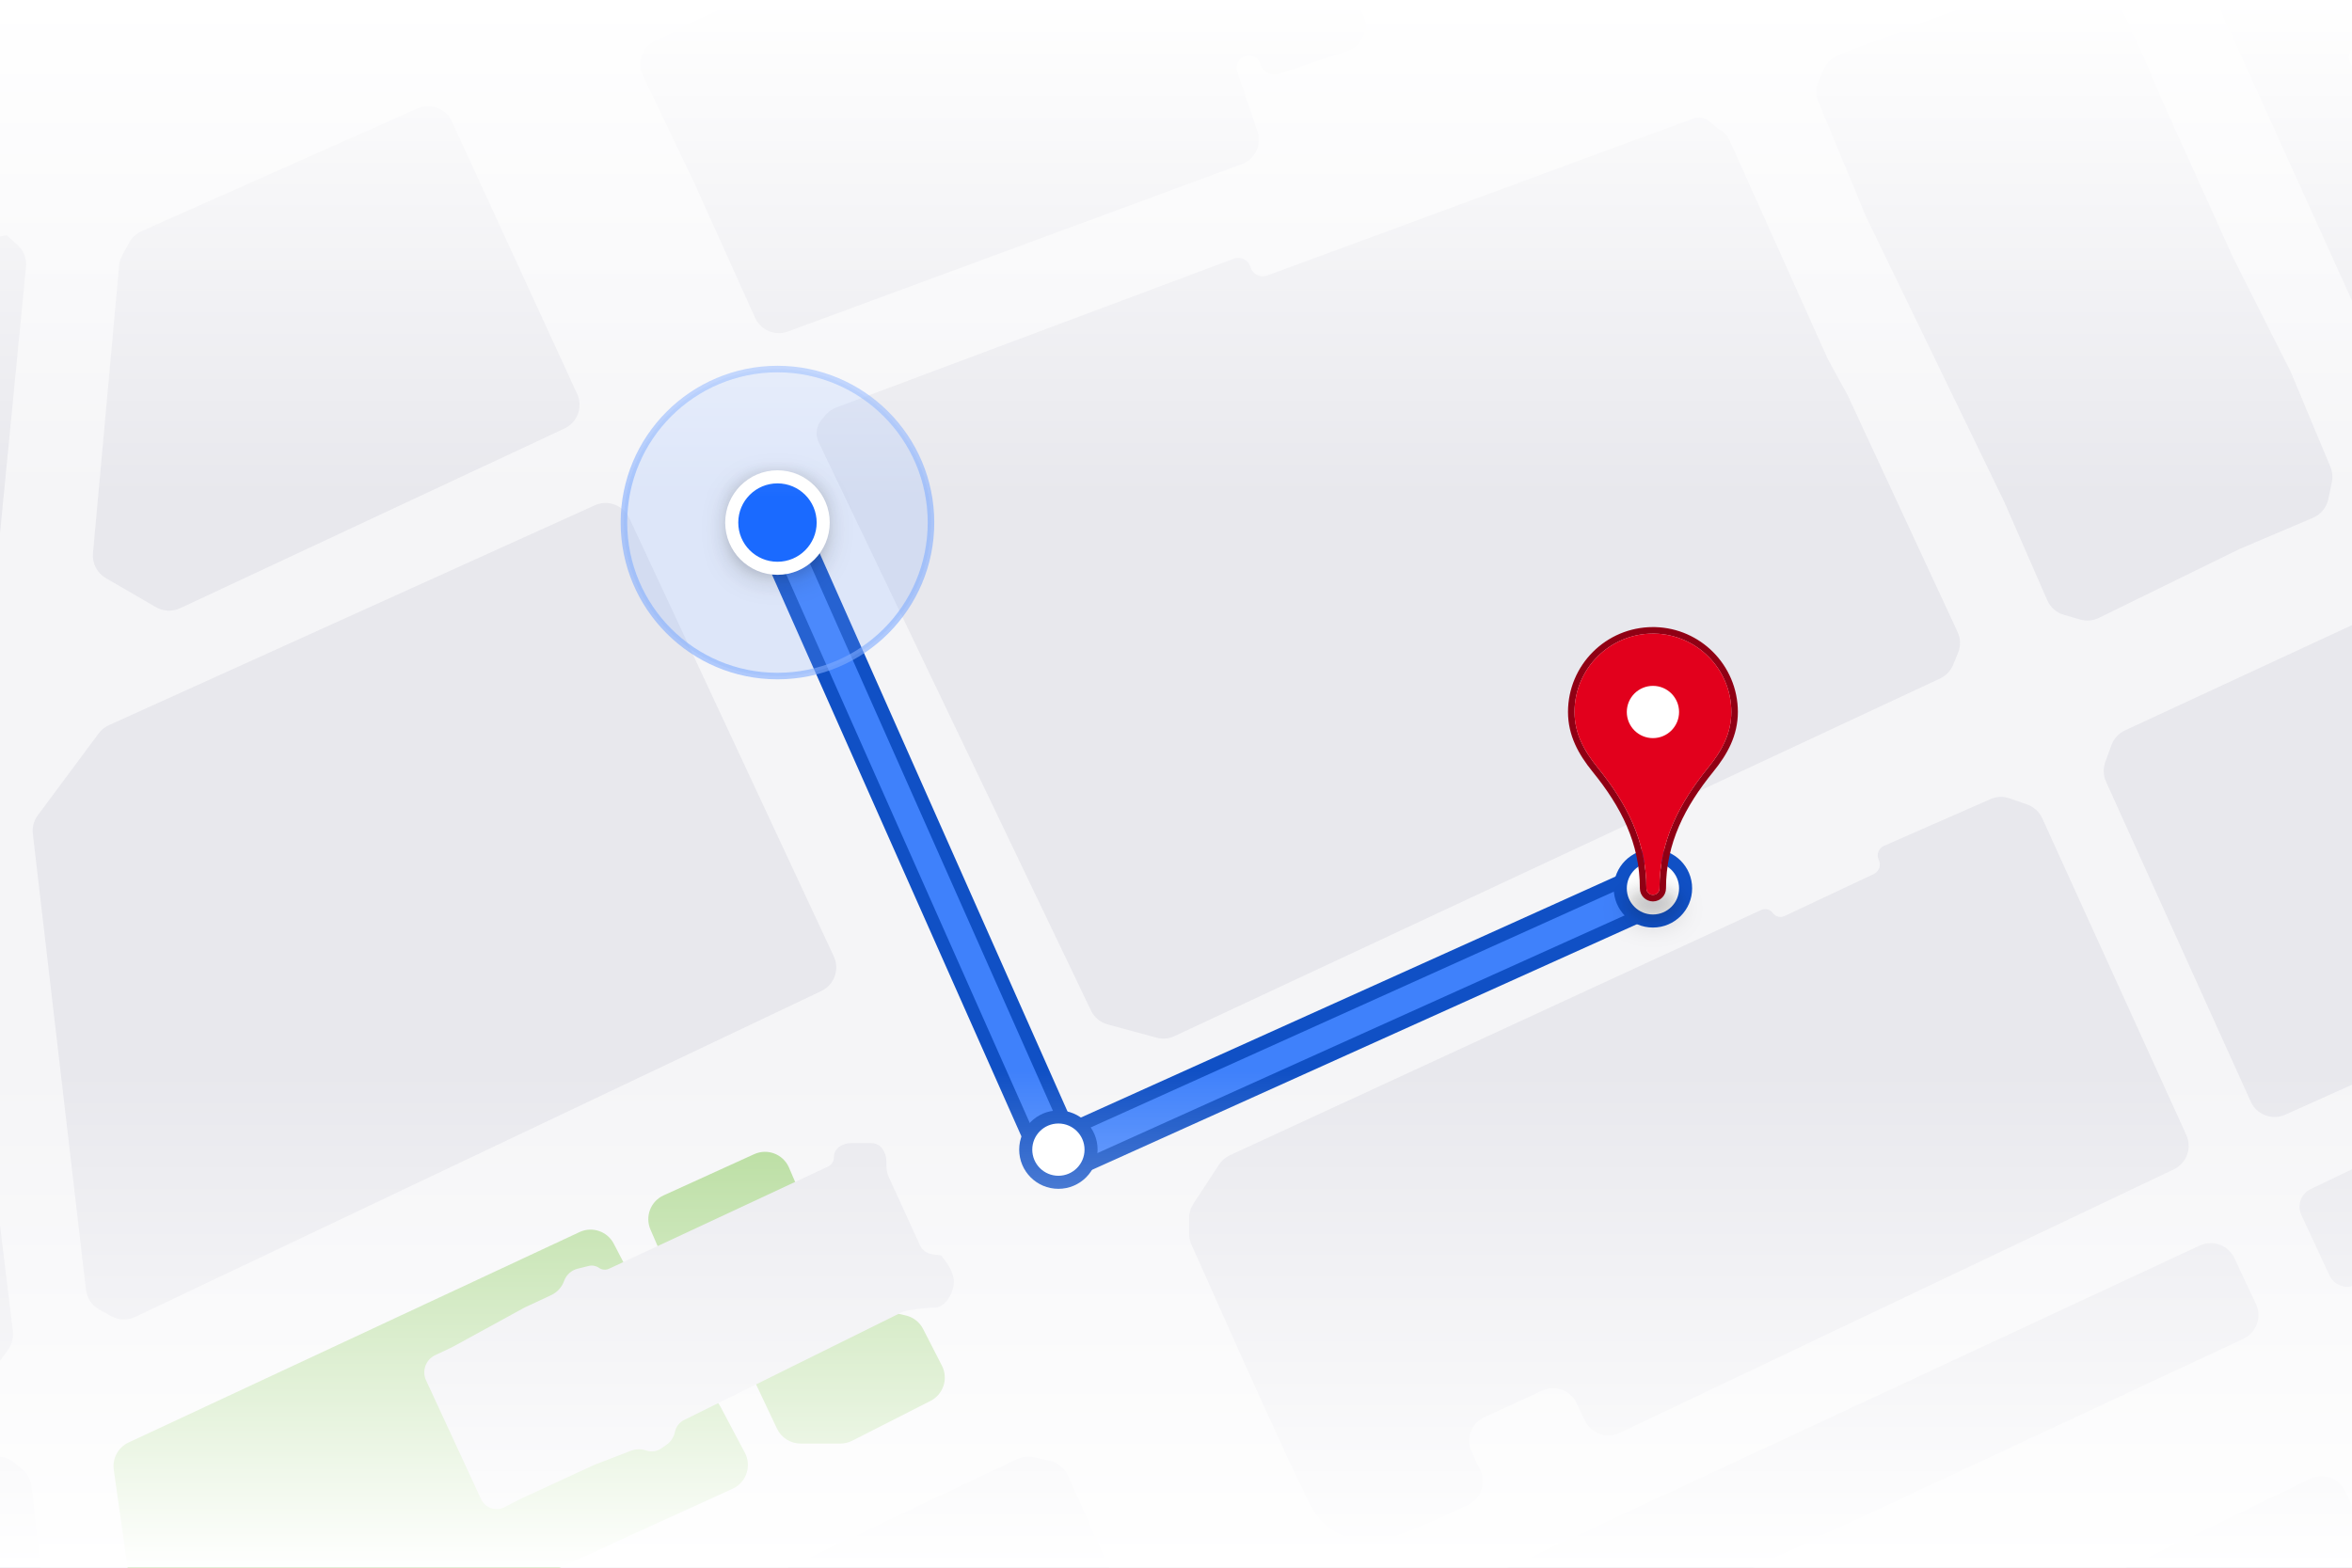
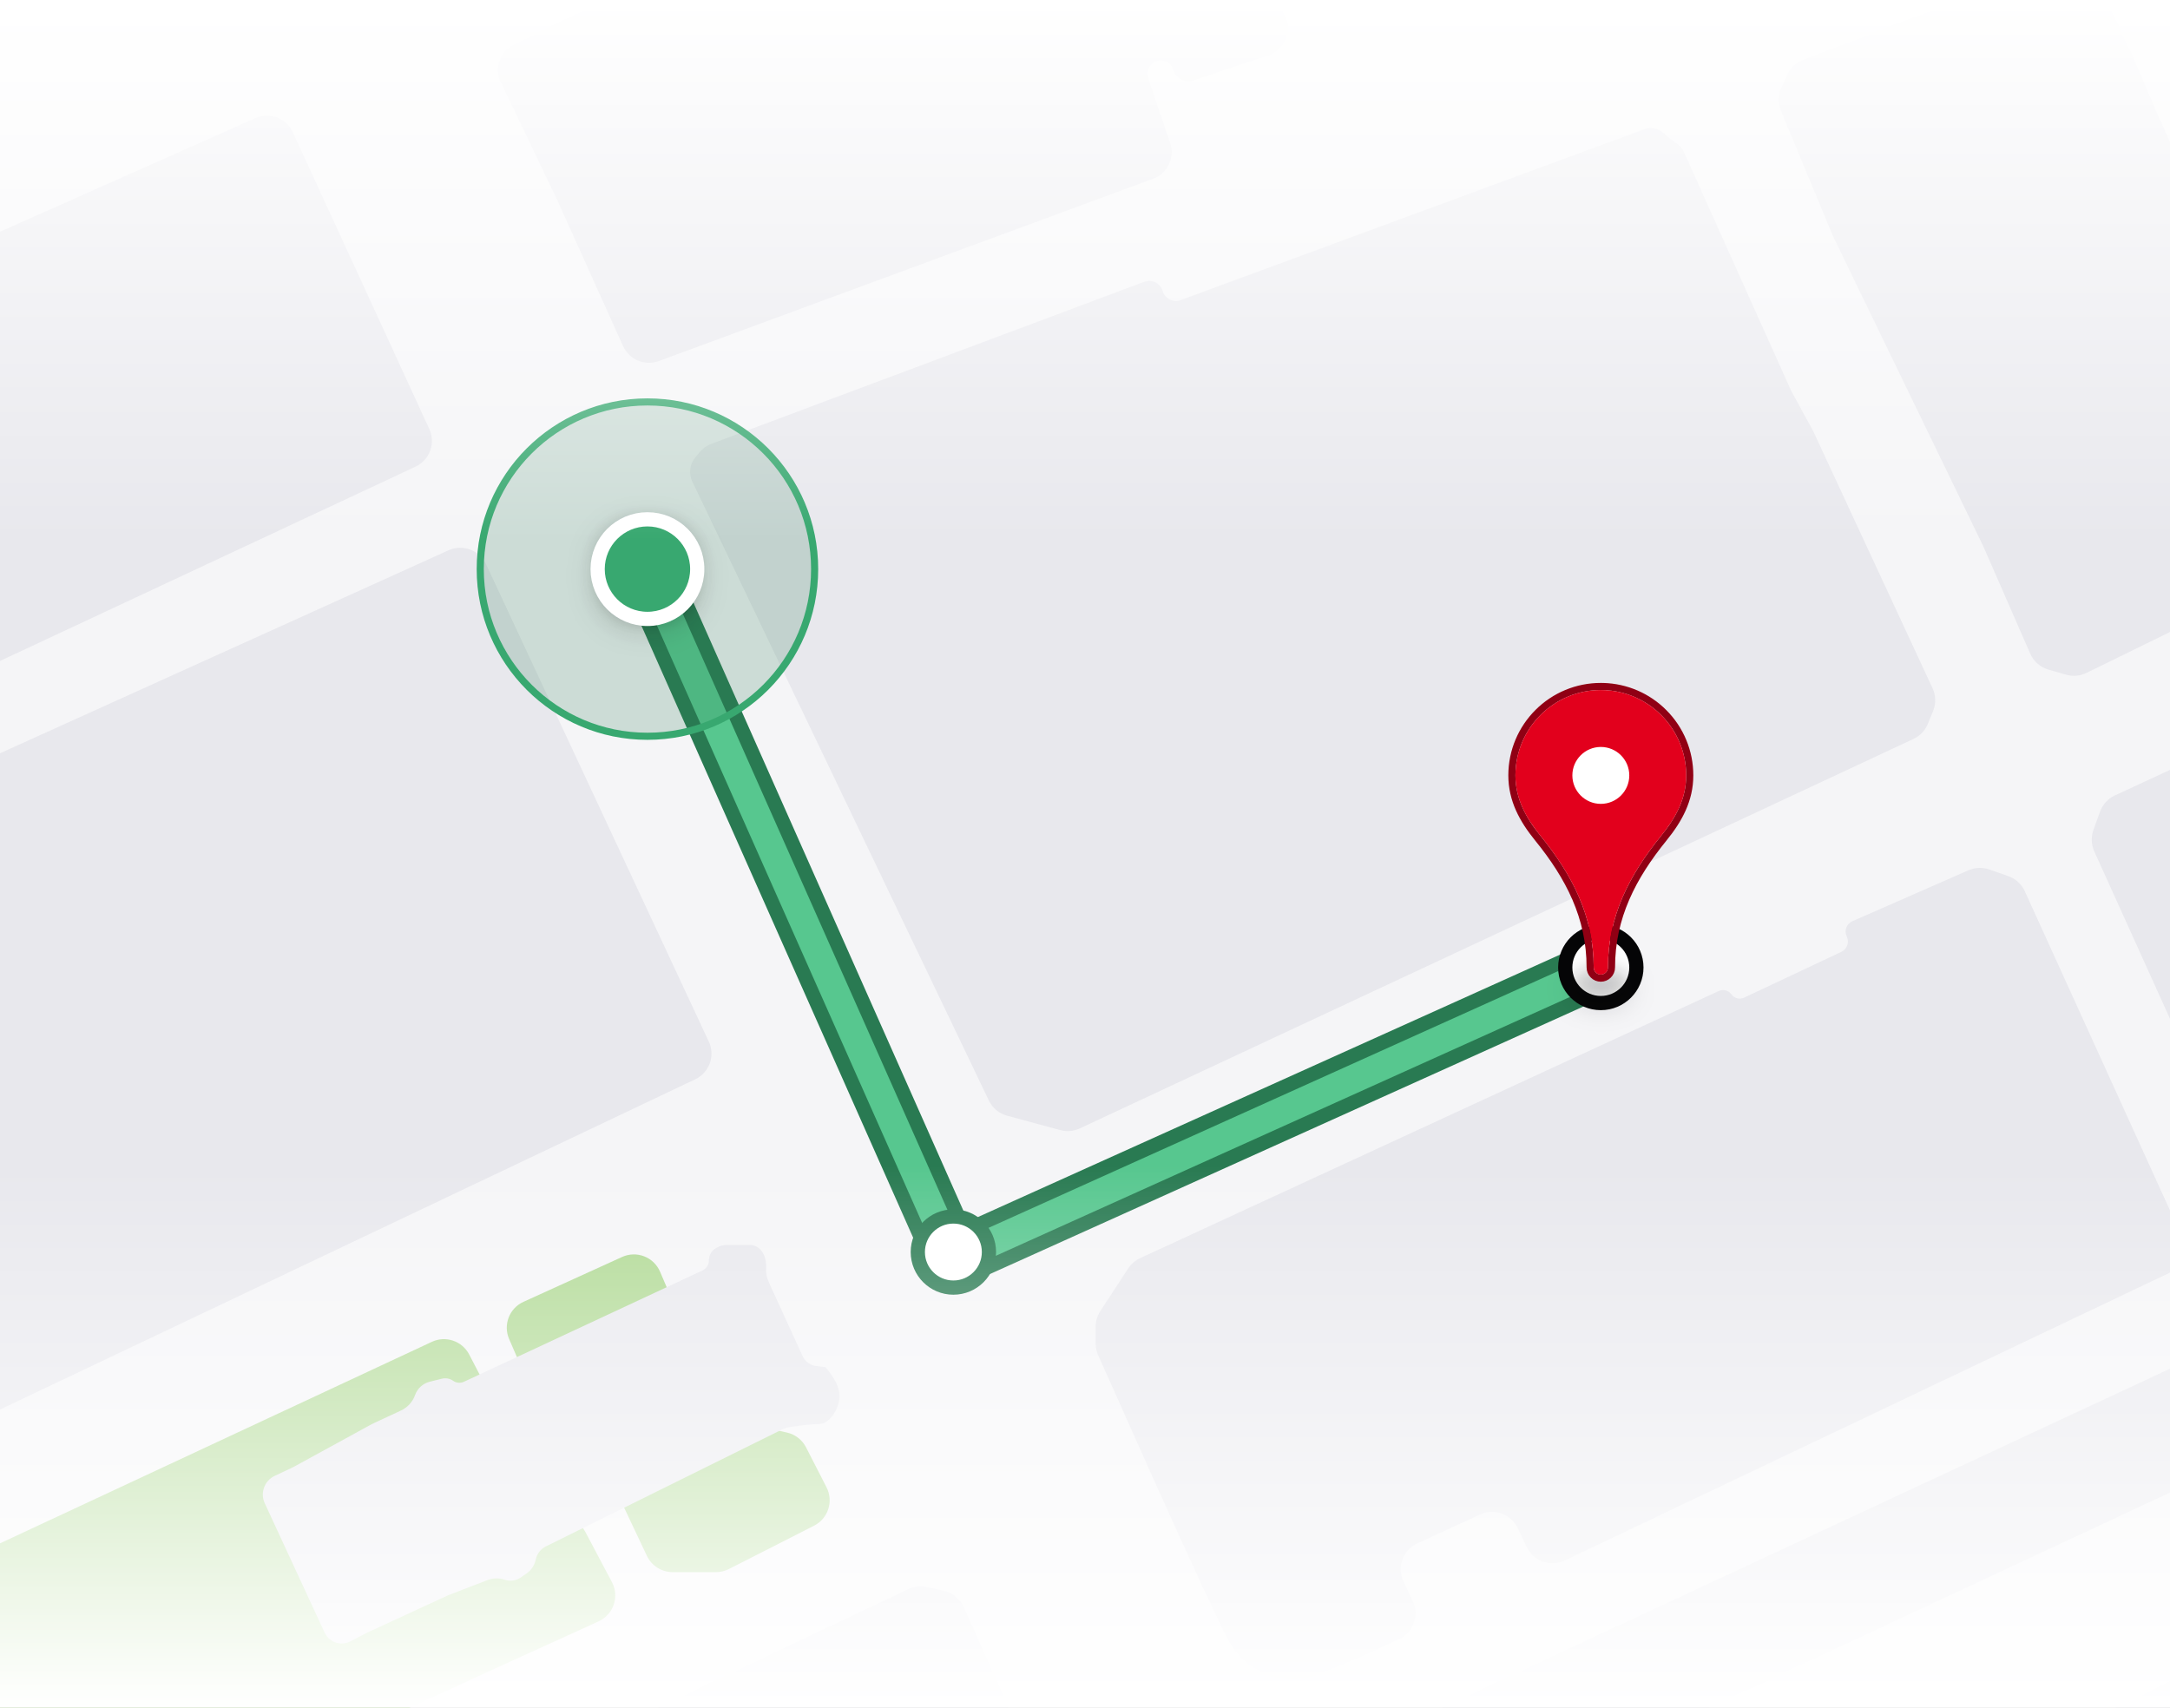
- <svg xmlns="http://www.w3.org/2000/svg" xmlns:xlink="http://www.w3.org/1999/xlink" width="360" height="240" viewBox="0 0 360 240">
+ <svg xmlns="http://www.w3.org/2000/svg" xmlns:xlink="http://www.w3.org/1999/xlink" width="305" height="240" viewBox="0 0 305 240">
  <defs>
-     <linearGradient id="f7h6p9bq1g" x1="50%" x2="50%" y1="0%" y2="100%">
-       <stop offset="0%" stop-color="#FFF" stop-opacity="0" />
-       <stop offset="99.997%" stop-color="#FFF" />
+     <linearGradient x1="50%" y1="0%" x2="50%" y2="100%" id="y8gsf1d5vg">
+       <stop stop-color="#FFF" stop-opacity="0" offset="0%" />
+       <stop stop-color="#FFF" offset="99.997%" />
    </linearGradient>
-     <linearGradient id="1s29o61okh" x1="50%" x2="50%" y1="0%" y2="100%">
-       <stop offset=".003%" stop-color="#FFF" />
-       <stop offset="100%" stop-color="#FFF" stop-opacity="0" />
+     <linearGradient x1="50%" y1="0%" x2="50%" y2="100%" id="scs66pameh">
+       <stop stop-color="#FFF" offset=".003%" />
+       <stop stop-color="#FFF" stop-opacity="0" offset="100%" />
    </linearGradient>
-     <filter id="074x52yq3c" width="241.7%" height="241.7%" x="-70.8%" y="-62.5%" filterUnits="objectBoundingBox">
-       <feMorphology in="SourceAlpha" operator="dilate" radius="2" result="shadowSpreadOuter1" />
+     <filter x="-70.8%" y="-62.5%" width="241.7%" height="241.7%" filterUnits="objectBoundingBox" id="dgck46xtpc">
+       <feMorphology radius="2" operator="dilate" in="SourceAlpha" result="shadowSpreadOuter1" />
      <feOffset dy="1" in="shadowSpreadOuter1" result="shadowOffsetOuter1" />
-       <feGaussianBlur in="shadowOffsetOuter1" result="shadowBlurOuter1" stdDeviation="2" />
+       <feGaussianBlur stdDeviation="2" in="shadowOffsetOuter1" result="shadowBlurOuter1" />
      <feComposite in="shadowBlurOuter1" in2="SourceAlpha" operator="out" result="shadowBlurOuter1" />
-       <feColorMatrix in="shadowBlurOuter1" result="shadowMatrixOuter1" values="0 0 0 0 0.047 0 0 0 0 0.047 0 0 0 0 0.055 0 0 0 0.2 0" />
-       <feMorphology in="SourceAlpha" operator="dilate" radius="2" result="shadowSpreadOuter2" />
+       <feColorMatrix values="0 0 0 0 0.047 0 0 0 0 0.047 0 0 0 0 0.055 0 0 0 0.2 0" in="shadowBlurOuter1" result="shadowMatrixOuter1" />
+       <feMorphology radius="2" operator="dilate" in="SourceAlpha" result="shadowSpreadOuter2" />
      <feOffset in="shadowSpreadOuter2" result="shadowOffsetOuter2" />
-       <feGaussianBlur in="shadowOffsetOuter2" result="shadowBlurOuter2" stdDeviation="1" />
+       <feGaussianBlur stdDeviation="1" in="shadowOffsetOuter2" result="shadowBlurOuter2" />
      <feComposite in="shadowBlurOuter2" in2="SourceAlpha" operator="out" result="shadowBlurOuter2" />
-       <feColorMatrix in="shadowBlurOuter2" result="shadowMatrixOuter2" values="0 0 0 0 0.047 0 0 0 0 0.047 0 0 0 0 0.055 0 0 0 0.12 0" />
+       <feColorMatrix values="0 0 0 0 0.047 0 0 0 0 0.047 0 0 0 0 0.055 0 0 0 0.12 0" in="shadowBlurOuter2" result="shadowMatrixOuter2" />
      <feMerge>
        <feMergeNode in="shadowMatrixOuter1" />
        <feMergeNode in="shadowMatrixOuter2" />
      </feMerge>
    </filter>
-     <filter id="3j6dpauwde" width="262.5%" height="425%" x="-81.2%" y="-137.5%" filterUnits="objectBoundingBox">
+     <filter x="-81.2%" y="-137.5%" width="262.5%" height="425%" filterUnits="objectBoundingBox" id="re8fyoz6re">
      <feOffset dy="1" in="SourceAlpha" result="shadowOffsetOuter1" />
-       <feGaussianBlur in="shadowOffsetOuter1" result="shadowBlurOuter1" stdDeviation="2" />
-       <feColorMatrix in="shadowBlurOuter1" result="shadowMatrixOuter1" values="0 0 0 0 0.047 0 0 0 0 0.047 0 0 0 0 0.055 0 0 0 0.2 0" />
+       <feGaussianBlur stdDeviation="2" in="shadowOffsetOuter1" result="shadowBlurOuter1" />
+       <feColorMatrix values="0 0 0 0 0.047 0 0 0 0 0.047 0 0 0 0 0.055 0 0 0 0.2 0" in="shadowBlurOuter1" result="shadowMatrixOuter1" />
      <feOffset in="SourceAlpha" result="shadowOffsetOuter2" />
-       <feGaussianBlur in="shadowOffsetOuter2" result="shadowBlurOuter2" stdDeviation="1" />
-       <feColorMatrix in="shadowBlurOuter2" result="shadowMatrixOuter2" values="0 0 0 0 0.047 0 0 0 0 0.047 0 0 0 0 0.055 0 0 0 0.12 0" />
+       <feGaussianBlur stdDeviation="1" in="shadowOffsetOuter2" result="shadowBlurOuter2" />
+       <feColorMatrix values="0 0 0 0 0.047 0 0 0 0 0.047 0 0 0 0 0.055 0 0 0 0.12 0" in="shadowBlurOuter2" result="shadowMatrixOuter2" />
      <feMerge>
        <feMergeNode in="shadowMatrixOuter1" />
        <feMergeNode in="shadowMatrixOuter2" />
      </feMerge>
    </filter>
-     <ellipse id="9kqnrm8g3f" cx="12" cy="41" rx="4" ry="2" />
-     <circle id="43c78110ad" cx="24" cy="24" r="6" />
-     <path id="tlehgdmjza" d="M0 0H360V240H0z" />
+     <ellipse id="dessvnfdkf" cx="12" cy="41" rx="4" ry="2" />
+     <circle id="c30e3ee3bd" cx="24" cy="24" r="6" />
+     <path id="2g3ygutu1a" d="M0 0h305v240H0z" />
  </defs>
  <g fill="none" fill-rule="evenodd">
-     <g>
-       <g>
-         <g transform="translate(-540 -237) translate(540 225) translate(0 12)">
-           <mask id="cifrlxiyqb" fill="#fff">
-             <use xlink:href="#tlehgdmjza" />
-           </mask>
-           <use fill="#F5F5F7" xlink:href="#tlehgdmjza" />
-           <g mask="url(#cifrlxiyqb)">
-             <g>
-               <g>
-                 <path fill="#E8E8ED" d="M64.002 80l1.654 1.47c.957.85 1.45 2.105 1.325 3.378l-4.07 41.731c-.069.715-.33 1.398-.754 1.977l-12.449 16.982c-.642.877-1.614 1.454-2.691 1.6l-35.786 4.826c-1.028.139-2.07-.127-2.904-.741l-2.134-1.569c-.917-.674-1.504-1.708-1.612-2.842L.018 99.072c-.095-.996.187-1.992.79-2.79l1.732-2.296c.585-.776 1.433-1.312 2.385-1.508 9.7-1.998 15.727-3.29 18.078-3.877 2.444-.61 15.863-3.425 40.257-8.448l.742-.153zM39.36 125.669l-.217.005c-.518.027-1.115.15-1.792.366-.915.294-1.492 1.196-1.374 2.15l.444 3.602c.057.461.364.854.798 1.02.414.159.882.014 1.134-.351l2.597-3.762c.223-.323.342-.706.342-1.098 0-1.067-.865-1.932-1.932-1.932zm4.165-25.767c-.178-.016-.358-.008-.533.024l-15.804 2.83c-.537.097-1.006.423-1.283.893-.043.072-.067.153-.072.237-.016.288.205.535.493.55l4.602.256c.57.031 1.122-.213 1.482-.657.358-.44.914-.67 1.479-.61l7.113.753c.037.004.075.01.113.016 1.025.172 1.716 1.142 1.544 2.167l-.035.208c-.168 1.004.445 1.975 1.424 2.254l5.215 1.487c.1.03.21 0 .282-.078.106-.113.1-.29-.014-.397l-.214-.2c-.405-.379-.634-.908-.634-1.461v-4.555c0-.393.318-.71.71-.71.393 0 .71-.319.71-.71v-.496c0-.682-.52-1.252-1.2-1.314zM46.115 162.805l8.042 6.06c.868.654 1.432 1.634 1.563 2.713l9.25 76.205c.121.99-.133 1.99-.712 2.803l-2.099 2.946c-.693.973-1.785 1.585-2.977 1.669l-39.617 2.789c-2.156.152-4.042-1.436-4.26-3.585L7.02 173.02c-.11-1.083.226-2.165.93-2.995l1.201-1.413c.613-.721 1.462-1.202 2.397-1.356l31.507-5.203c1.08-.178 2.185.094 3.059.752zm7.87 77.585h-.076l-8.468.847c-.264.027-.466.249-.466.514l.003.042c.023.233.23.403.463.38l8.468-.843c.265-.026.467-.25.467-.516l-.002-.042c-.023-.234-.231-.405-.465-.381zm-23.235-9.402l-.118.008-7.759.89c-.042.004-.083.011-.124.021-.556.134-.898.692-.765 1.248.157.65.77 1.084 1.436 1.013l7.211-.767c.683-.073 1.2-.649 1.2-1.336 0-.04-.001-.081-.006-.122-.068-.591-.602-1.015-1.193-.947zm-4.612-24.255l-.13.01c-.713.095-1.217.747-1.128 1.46l.119.954.006.046c.11.674.745 1.131 1.419 1.022.71-.116 1.202-.768 1.12-1.482l-.1-.878-.003-.022c-.092-.7-.734-1.191-1.433-1.1zm-.557-15.244c-.121-.723-.805-1.21-1.528-1.09-.762.128-1.292.828-1.207 1.595l.696 6.335c.12 1.096 1.106 1.888 2.202 1.77l3.432-.37c1.095-.118 2.08.671 2.202 1.766l.136 1.213c.12 1.07 1.065 1.853 2.139 1.771l7.83-.593c.038-.002.076-.007.114-.012.978-.138 1.66-1.043 1.522-2.021l-.15-1.058c-.067-.476.23-.927.692-1.055.478-.133.81-.568.81-1.064v-.377c0-.672-.545-1.217-1.218-1.217h-3.196c-.71 0-1.334-.476-1.521-1.162l-.225-.825c-.054-.199-.235-.337-.441-.337-.193 0-.35.156-.35.35v1.021c0 .774-.594 1.419-1.366 1.48l-7.776.625c-1.063.085-2.005-.678-2.143-1.735l-.647-4.962-.007-.048zm13.855-13.505l-.145.01-6.105.701-.12.021c-.473.11-.817.534-.817 1.03v.22l.007.097c.048.354.35.627.718.627h.185l.087.007c.256.041.452.264.452.532v.29l.007.057c.026.11.125.192.243.192.138 0 .25.112.25.25v1.839l.006.151c.077.948.87 1.694 1.838 1.694 1.042 0 1.908-.801 1.99-1.84l.187-2.382.018-.148c.132-.775.806-1.354 1.607-1.354h.354l.103-.007c.37-.05.654-.367.654-.75 0-.104-.02-.206-.062-.301-.271-.628-.922-1.005-1.602-.926zM65.146 267.902l1.25 1.02c.81.663 1.33 1.618 1.445 2.658l4.135 37.341c.102.921-.12 1.849-.625 2.625l-1.607 2.465c-.716 1.098-1.925 1.776-3.236 1.814l-40.761 1.173c-1.021.03-2.015-.332-2.777-1.012l-2.069-1.844c-.807-.72-1.288-1.734-1.335-2.814l-1.562-36.333c-.092-2.128 1.5-3.954 3.621-4.154l40.616-3.823c1.047-.099 2.09.219 2.905.884zm-31.241 16.782c-.245-.415-1.259-1.134-1.55-.832-.292.303-.99.683-.475 2.315.232.735.452 3.601.624 6.584l.036.64.038.71c.167 3.185.273 6.154.273 6.429 0 .569.3.98.868.98.195 0 .361-.065.499-.193.37-.345.857-.536 1.363-.536h17.792c.2 0 .364.163.364.364 0 .201.163.365.365.365h.346c.035 0 .07-.004.105-.01.324-.058.538-.367.48-.69l-.569-3.162c-.183-1.019-1.114-1.73-2.145-1.637l-8.782.781c-.491.044-.868.455-.868.948 0 .505-.36.937-.856 1.029l-1.255.231c-.02.004-.042.006-.063.006-.19 0-.344-.154-.344-.345 0-.232-.182-.423-.414-.436l-1.95-.104c-1.02-.054-1.835-.869-1.89-1.889l-.431-7.957-.003-.108c0-1.104.895-2 2-2h2.16c.639 0 1.157-.518 1.157-1.157 0-.032-.002-.064-.005-.096-.053-.583-.568-1.012-1.15-.959-3.433.312-5.34.555-5.72.73zm16.226-8.414c-.017 0-.034 0-.052.002-.65.028-1.155.58-1.126 1.23l.164 3.714c.049 1.095-.794 2.025-1.889 2.085l-4.72.257c-.413.023-.736.365-.736.778v.128c0 .337.273.61.61.61h.4c.115 0 .21-.094.21-.21 0-.116.094-.21.21-.21h.383c.327 0 .593.265.593.593v.164c0 .417.339.756.757.756h.562c.119 0 .215-.096.215-.214l.007-.057c.025-.09.108-.157.207-.157h4.347c.082 0 .164-.005.246-.015 1.096-.136 1.875-1.135 1.739-2.231l-.742-6c-.087-.698-.68-1.223-1.385-1.223zM84.655 79.395l42.246-18.79c2-.89 4.345-.005 5.26 1.984l19.179 41.719c.919 1.998.052 4.363-1.94 5.294l-58.832 27.513c-1.187.554-2.57.493-3.702-.164l-7.658-4.442c-1.347-.78-2.118-2.272-1.977-3.822l4.004-44.043c.05-.542.208-1.068.468-1.546l1.061-1.956c.42-.775 1.085-1.39 1.89-1.747zM68.79 168.81l9.314-12.532c.405-.545.942-.978 1.561-1.258l74.374-33.663c1.996-.904 4.348-.033 5.274 1.953l31.311 67.106c.93 1.992.077 4.36-1.908 5.304L83.69 245.613c-1.163.553-2.521.511-3.649-.11l-1.84-1.016c-1.132-.624-1.892-1.756-2.041-3.04l-8.133-69.787c-.118-1.012.155-2.031.763-2.85zM221.23 267.092l2.43.53c1.243.271 2.282 1.117 2.8 2.277l25.192 56.425c.886 1.984.025 4.313-1.939 5.245l-65.442 31.045c-.825.392-1.76.489-2.649.275l-.463-.111c-1.16-.279-2.125-1.076-2.617-2.162l-25.185-55.57c-.413-.912-.47-1.945-.159-2.895l.91-2.782c.341-1.043 1.096-1.9 2.088-2.37l62.468-29.614c.8-.378 1.702-.482 2.566-.293zm-35.147 65.119c-.328-.656-1.125-.922-1.78-.594-.68.34-.968 1.156-.651 1.846l3.61 7.876c.023.052.05.102.08.15.368.577 1.134.747 1.712.38.686-.438.941-1.316.596-2.052l-3.553-7.576-.014-.03zm10.172-4.892c-.317-.708-1.148-1.026-1.857-.71-.726.325-1.071 1.161-.786 1.904l1.556 4.056c.3.78-.03 1.662-.77 2.054-.74.392-1.074 1.273-.779 2.058l.197.523c.018.048.038.095.06.141.44.931 1.551 1.329 2.482.889l1.567-.742c.792-.374 1.144-1.31.795-2.113l-.434-1c-.109-.25-.01-.544.23-.677.24-.133.338-.426.229-.677l-2.485-5.694-.005-.012zm35.025-8.337c-.521-.848-1.586-1.183-2.499-.787l-17.82 7.73c-.036.015-.071.033-.105.052-.567.316-.77 1.03-.454 1.597.35.625.125 1.415-.5 1.765l-1.313.732c-.53.296-.776.925-.588 1.502.013.041.03.082.05.122.222.445.763.627 1.208.405l21.394-10.649c.045-.022.089-.047.132-.073.789-.486 1.035-1.52.55-2.309zm-43.663-3.913c-.338-.135-.72.03-.856.368l-.254.638c-.191.48-.56.866-1.029 1.08l-3.563 1.623-.023.01c-1 .472-1.427 1.664-.956 2.663l1.036 2.198.005.012c.478.996 1.673 1.416 2.669.938l4.509-2.162.01-.005c.993-.483 1.406-1.68.923-2.673l-2.122-4.367c-.072-.147-.196-.263-.349-.323zm9.978-7.334c-.245-.468-.823-.648-1.29-.403-.517.27-.734.897-.495 1.43l6.02 13.437c.012.026.025.05.039.075.214.365.684.488 1.05.273.423-.248.596-.77.406-1.222l-5.696-13.518c-.01-.024-.022-.048-.034-.072zm26.62-3.02c-.463-.92-1.55-1.337-2.51-.964l-6.249 2.428c-.974.379-1.492 1.443-1.19 2.443l.063.207c.022.075.05.147.081.218.411.917 1.488 1.327 2.405.916l2.854-1.28c.94-.42 2.046-.06 2.556.836l2.684 4.71c.49.86 1.582 1.167 2.448.687.874-.483 1.21-1.57.76-2.46zm-12.85-19.67c-.325-.575-1.04-.822-1.658-.55-.32.14-.57.402-.694.727l-.927 2.426-.059.18c-.084.303-.096.623-.032.933l.107.525.024.155c.072.622-.18 1.243-.674 1.638l-1.13.904-.11.099c-.496.48-.616 1.239-.278 1.854.353.642 1.142.903 1.809.599l4.7-2.149.137-.07c.896-.495 1.28-1.599.862-2.552l-2.017-4.6zM161.394 55.564l7.821 16.329.04.084 9.316 20.666c.863 1.915 3.06 2.836 5.03 2.11l69.46-25.619c2.033-.75 3.1-2.983 2.405-5.036l-3.09-9.126c-.328-.966.18-2.017 1.14-2.362.958-.345 2.015.147 2.369 1.102l.095.257c.41 1.105 1.621 1.688 2.74 1.317l10.536-3.487c2.097-.694 3.234-2.957 2.54-5.054-.023-.07-.048-.14-.076-.21l-3.046-7.727c-.776-1.97-2.953-2.993-4.965-2.335l-7.172 2.348c-1.91.625-3.986-.264-4.853-2.076l-2.837-5.934c-.953-1.993-.11-4.382 1.883-5.335.252-.12.516-.214.788-.28l7.01-1.69c.614-.148.991-.766.843-1.38-.006-.023-.012-.047-.02-.07-.21-.682.076-1.42.693-1.779l1.552-.904c.859-.501 1.96-.21 2.461.648.014.023.026.046.039.07.512.973 1.63 1.464 2.693 1.183l2.22-.588c1.988-.525 3.253-2.472 2.927-4.501l-2.413-15.018C269.02.389 268.277 0 267.292 0c-.969 0-35.652 16.748-104.05 50.244-1.972.966-2.797 3.34-1.848 5.32zM191.001 106.388l60.844-22.783c1.007-.377 2.129.133 2.506 1.14.017.048.033.096.047.144.3 1.039 1.384 1.638 2.422 1.34.046-.014.091-.029.136-.045l65.168-24.024c.881-.325 1.87-.148 2.584.461l.994.848c.108.093.222.18.34.26l.562.384c.483.33.866.787 1.105 1.32l14.988 33.375c.043.096.09.19.14.282l2.917 5.33c.042.077.082.156.12.236l16.754 36.093c.469 1.009.496 2.168.075 3.198l-.742 1.813c-.38.93-1.098 1.684-2.009 2.11l-117.186 54.754c-.857.4-1.827.484-2.74.237l-7.476-2.026c-1.124-.304-2.059-1.083-2.562-2.132l-41.677-87.004c-.53-1.108-.373-2.423.405-3.375l.592-.723c.447-.547 1.031-.966 1.693-1.213zM245.654 228.295l3.927-5.998c.411-.627.99-1.126 1.67-1.44l81.317-37.547c.632-.291 1.381-.095 1.789.469.407.562 1.156.755 1.784.46l13.66-6.432c.809-.381 1.156-1.345.775-2.153l-.01-.02c-.38-.782-.056-1.725.726-2.106l.057-.027 16.322-7.164c.926-.406 1.971-.447 2.926-.114l2.67.933c1.032.36 1.87 1.126 2.323 2.12l22.05 48.482c.904 1.987.048 4.331-1.923 5.268l-84.804 40.34c-1.995.948-4.381.1-5.33-1.895l-.002-.003-1.26-2.656c-.94-1.98-3.296-2.835-5.287-1.92l-8.833 4.067c-2.007.924-2.885 3.3-1.961 5.306l.023.05 1.306 2.737c.951 1.994.106 4.382-1.888 5.333l-.003.002c-5.172 2.46-8.99 4.123-11.457 4.988-4.512 1.58-9.787.21-12.465-4.638-1.767-3.198-7.904-16.611-18.41-40.24-.228-.512-.346-1.066-.346-1.626v-2.384c0-.779.227-1.54.654-2.192zM274.68 292.912l125.01-58.228c1.999-.93 4.374-.068 5.31 1.928l3.299 7.032c.938 2 .077 4.382-1.923 5.32l-.006.003-111.766 52.197c-1.06.495-1.557 1.726-1.137 2.818.422 1.099-.062 2.338-1.117 2.86l-8.841 4.37c-1.98.98-4.38.168-5.359-1.813l-.014-.03-5.367-11.088c-.963-1.989-.13-4.381 1.858-5.343l.053-.026zM421.95 272.26l.041.088 4.432 9.77c.55 1.212.024 2.641-1.18 3.208l-1.103.52c-.698.328-1.286.851-1.693 1.507l-.209.334c-.331.534-.784.981-1.32 1.307l-1.444.877c-.75.455-1.65.588-2.5.368-.857-.223-1.765-.134-2.563.249l-15.972 7.661c-.408.196-.617.656-.496 1.091.136.49.113 1.01-.065 1.485l-.15.403c-.274.73-.811 1.33-1.506 1.683l-4.218 2.146c-.432.22-.96.095-1.248-.295-.282-.383-.81-.486-1.215-.238l-6.818 4.172c-.25.153-.536.234-.83.234-.276 0-.53-.149-.666-.39l-.006-.01c-.122-.217-.397-.295-.615-.172l-.006.003-1.586.927c-.373.218-.852.092-1.07-.281-.015-.025-.028-.051-.04-.078-.197-.444-.713-.65-1.162-.463l-2.934 1.22c-1.971.82-2.905 3.083-2.084 5.054.023.056.047.112.073.167l4.912 10.398c.874 1.849 3.027 2.71 4.934 1.972l1.763-.681c.917-.355 1.953.052 2.384.935.426.875 1.465 1.26 2.358.875l6.67-2.872c.934-.402 1.365-1.485.963-2.419l-.04-.087-.28-.564c-.3-.608-.051-1.343.556-1.643l.074-.034c.67-.278.992-1.044.72-1.717l-2.233-5.538c-.516-1.28.069-2.738 1.326-3.307l1.656-.75c.302-.137.657-.003.794.298l.018.045c.122.34.493.52.835.406l1.948-.649c1.096-.365 2.289.165 2.753 1.223.436.995 1.597 1.449 2.593 1.013l.062-.03 6.033-2.898c.283-.136.402-.476.266-.758l-.004-.009c-.138-.273-.027-.606.246-.743l.021-.01 17.231-7.74c1.709-.767 3.72-.092 4.62 1.551.818 1.498.269 3.376-1.229 4.195-.064.035-.13.068-.196.098l-27.415 12.563c-.407.187-.606.65-.461 1.074.127.373.533.572.906.444.022-.007.044-.016.065-.026l26.782-12.194c1.946-.886 4.246-.084 5.22 1.821l.913 1.79c1.005 1.967.225 4.377-1.742 5.382-.058.03-.117.058-.177.084l-53.965 24.311-.09.042-68.58 32.948c-.79.38-1.683.489-2.542.311l-2.693-.557c-1.276-.264-2.343-1.133-2.86-2.329l-14.583-33.707c-.338-.781-.418-1.65-.228-2.48l.658-2.88c.27-1.184 1.064-2.18 2.158-2.71l121.69-58.854c1.989-.962 4.38-.13 5.342 1.86zm-80.583 53.87c-.26-.554-.92-.792-1.473-.532l-5.16 2.424c-.88.413-1.259 1.46-.848 2.34l.012.025c.417.86 1.452 1.217 2.312.8l4.013-1.95c.601-.293 1.017-.866 1.107-1.528l.132-.958c.029-.212-.004-.428-.095-.621zm20.89-9.18c-.441-.716-1.356-.98-2.112-.609l-7.58 3.722c-.79.389-1.168 1.304-.88 2.137.019.056.042.111.069.164.334.667 1.145.936 1.811.602l8.145-4.085c.035-.018.07-.038.104-.059.64-.394.838-1.232.444-1.871zM415.25 230.002l4.301 9.256c.698 1.503 2.482 2.155 3.985 1.457l.02-.01 40.678-19.284c1.497-.71 2.135-2.499 1.425-3.996l-.026-.055-4.427-8.87c-.703-1.409-2.375-2.034-3.83-1.434l-7.32 3.024c-.05.02-.1.042-.149.066l-33.229 15.875c-1.484.709-2.12 2.48-1.427 3.97zM385.238 160.668l.932-2.58c.363-1.004 1.111-1.82 2.08-2.27l35.46-16.447c1.022-.474 2.196-.495 3.234-.058l2.623 1.103c.93.392 1.677 1.12 2.093 2.038l21.984 48.586c.89 1.967.059 4.285-1.878 5.238l-20.033 9.863-.129.06-18.818 8.447c-2.012.903-4.374.008-5.283-2l-22.148-48.972c-.429-.95-.471-2.028-.117-3.008zM341.38 56.307l.88-1.872c.439-.936 1.224-1.665 2.189-2.034l34.291-13.136c1.109-.425 2.349-.335 3.385.245l2.752 1.54c.734.41 1.32 1.042 1.674 1.805l4.185 9.007.05.11 3.563 8.32.031.07 10.316 22.852c.023.053.048.104.073.155l8.8 17.457c.043.085.083.171.12.26l6.002 14.377c.311.745.39 1.567.225 2.358l-.54 2.59c-.268 1.282-1.147 2.353-2.353 2.865l-11.155 4.738c-.066.028-.132.058-.196.09l-21.41 10.488c-.894.438-1.918.527-2.873.25l-2.482-.719c-1.142-.33-2.077-1.151-2.553-2.24l-6.54-14.962c-.02-.047-.043-.095-.065-.142L348.66 77.254c-.034-.07-.065-.14-.095-.212l-7.26-17.501c-.431-1.04-.404-2.214.075-3.234zM451.422 6.394l.092.056c.787.472 1.387 1.201 1.7 2.064l28.546 78.703c.703 1.94-.184 4.095-2.047 4.979l-19.197 9.1-.043.02-21.036 10.278c-1.077.527-2.335.542-3.425.04l-2.722-1.25c-.876-.402-1.577-1.107-1.975-1.985l-32.959-72.803c-.326-.72-.431-1.52-.303-2.3l.378-2.29c.233-1.412 1.202-2.592 2.541-3.095l6.41-2.404c.127-.048.251-.102.373-.163l18.49-9.184c.173-.086.354-.16.539-.22l8.065-2.63c.196-.064.387-.144.571-.237l13.333-6.774c.847-.43 1.855-.394 2.669.095zm3.861 52.597c-.238-.488-.826-.69-1.313-.453-.559.273-.823.922-.612 1.506l4.214 11.683c.012.031.025.062.04.092.237.498.833.708 1.33.47.565-.271.833-.926.62-1.515l-4.238-11.687c-.012-.033-.026-.065-.04-.096zm-24.67-9.369c-.504-.983-1.71-1.37-2.693-.866l-4.295 2.203c-.943.484-1.345 1.62-.916 2.59l6.276 14.184.012.028c.462 1.003 1.65 1.442 2.653.98l4.244-1.954c.986-.454 1.43-1.612 1-2.608l-6.224-14.436c-.018-.04-.037-.081-.057-.12z" transform="translate(-63 -44)" />
-               </g>
-               <g>
-                 <path fill="#B0D994" d="M167.77 7.76l8.011 18.696c.505 1.178 1.543 2.042 2.792 2.326l7.046 1.598c1.155.262 2.135 1.023 2.675 2.078l2.878 5.62c1.007 1.966.23 4.377-1.737 5.384l-.01.004-11.986 6.1c-.562.285-1.183.434-1.814.434h-6.083c-1.547 0-2.956-.892-3.617-2.29l-10.627-22.482c-.421-.891-1.157-1.595-2.065-1.977l-3.494-1.47c-.95-.4-1.71-1.153-2.12-2.1l-1.06-2.45c-.866-2 .03-4.326 2.014-5.23l13.864-6.307c2.01-.915 4.383-.027 5.297 1.984l.036.081zM140.944 19.4l7.826 15.044c.153.294.342.567.562.815l7.39 8.295c.213.24.397.504.548.788l3.74 7.061c1.035 1.952.29 4.373-1.661 5.407-.072.038-.144.073-.217.107-25.109 11.42-39.783 18.205-44.022 20.354-4.453 2.257-18.04 8.833-40.76 19.729l-2.763-1.845c-.947-.632-1.58-1.638-1.74-2.766l-5.432-38.372c-.246-1.743.674-3.442 2.27-4.186l69.019-32.21c1.941-.907 4.251-.122 5.24 1.778z" transform="translate(-63 -44) translate(16 215)" />
-               </g>
-               <path fill="#E8E8ED" d="M129.605 251.468l2.498-1.178c.072-.035.143-.07.213-.11l10.872-5.949c.076-.041.153-.08.23-.117l3.945-1.838c.922-.43 1.633-1.21 1.975-2.169.334-.935 1.113-1.64 2.077-1.88l1.699-.422c.543-.134 1.118-.026 1.576.296.445.315 1.025.367 1.52.136l33.519-15.64c.556-.26.911-.818.911-1.432v-.02c0-.62.297-1.201.8-1.566.518-.376 1.143-.579 1.784-.579h3.16c.666 0 1.29.323 1.674.867.399.564.613 1.237.613 1.928v.73c0 .575.124 1.143.363 1.665l4.777 10.44c.347.758 1.06 1.284 1.886 1.392l1.33.174c1.315 1.522 1.973 2.871 1.973 4.048 0 1.766-1.421 3.925-2.845 3.925-.859 0-2.23.145-4.117.434-.406.063-.8.187-1.168.37l-33.154 16.415c-.727.36-1.248 1.035-1.41 1.83-.167.807-.64 1.52-1.32 1.986l-.804.552c-.66.453-1.496.567-2.253.308-.778-.267-1.625-.25-2.391.045l-5.448 2.1c-.08.032-.16.065-.238.101l-11.087 5.118c-.054.025-.108.051-.161.079l-2.37 1.226c-1.295.67-2.888.163-3.558-1.132-.018-.034-.035-.07-.051-.104l-8.415-18.185c-.67-1.447-.047-3.164 1.395-3.844z" transform="translate(-63 -44)" />
-             </g>
+     <mask id="5oki9tu4hb" fill="#fff">
+       <use xlink:href="#2g3ygutu1a" />
+     </mask>
+     <use fill="#F5F5F7" xlink:href="#2g3ygutu1a" />
+     <g mask="url(#5oki9tu4hb)">
+       <g fill="#E8E8ED">
+         <path d="M-6.345 35.395 35.9 16.605a4 4 0 0 1 5.26 1.984L60.34 60.308a4 4 0 0 1-1.94 5.294L-.432 93.115a4 4 0 0 1-3.702-.164l-7.658-4.442a4 4 0 0 1-1.977-3.822l4.004-44.043a4 4 0 0 1 .468-1.546l1.061-1.956a4 4 0 0 1 1.89-1.747zM-22.21 124.81l9.314-12.532a4 4 0 0 1 1.561-1.258l74.374-33.663a4 4 0 0 1 5.274 1.953l31.311 67.106a4 4 0 0 1-1.908 5.304L-7.31 201.613a4 4 0 0 1-3.649-.11l-1.84-1.016a4 4 0 0 1-2.041-3.04l-8.133-69.787a4 4 0 0 1 .763-2.85zM130.23 223.092l2.43.53a4 4 0 0 1 2.8 2.277l25.192 56.425a4 4 0 0 1-1.939 5.245l-65.442 31.045a4 4 0 0 1-2.649.275l-.463-.111a3.864 3.864 0 0 1-2.617-2.162l-25.185-55.57a4 4 0 0 1-.159-2.895l.91-2.782a4 4 0 0 1 2.088-2.37l62.468-29.614a4 4 0 0 1 2.566-.293zM95.083 288.21a1.327 1.327 0 0 0-1.78-.594 1.408 1.408 0 0 0-.651 1.846l3.61 7.876a1.24 1.24 0 0 0 1.792.53 1.618 1.618 0 0 0 .596-2.052l-3.553-7.576-.014-.03zm10.172-4.892a1.405 1.405 0 0 0-1.857-.71 1.497 1.497 0 0 0-.786 1.904l1.556 4.056c.3.78-.03 1.662-.77 2.054a1.666 1.666 0 0 0-.779 2.058l.197.523a1.864 1.864 0 0 0 2.542 1.03l1.567-.742a1.623 1.623 0 0 0 .795-2.113l-.434-1a.533.533 0 0 1 .23-.677.532.532 0 0 0 .229-.677l-2.485-5.694a1.459 1.459 0 0 0-.005-.012zm35.025-8.337a2 2 0 0 0-2.499-.787l-17.82 7.73a1.174 1.174 0 0 0-.559 1.649 1.297 1.297 0 0 1-.5 1.765l-1.313.732c-.53.296-.776.925-.588 1.502a.901.901 0 0 0 1.258.527l21.394-10.649a1.678 1.678 0 0 0 .681-2.382zm-43.663-3.913a.659.659 0 0 0-.856.368l-.254.638a2 2 0 0 1-1.029 1.08l-3.563 1.623a2 2 0 0 0-.98 2.673l1.037 2.198.005.012a2 2 0 0 0 2.669.938l4.509-2.162.01-.005a2 2 0 0 0 .923-2.673l-2.122-4.367a.659.659 0 0 0-.349-.323zm9.978-7.334a.955.955 0 0 0-1.29-.403c-.517.27-.734.897-.495 1.43l6.02 13.437a.767.767 0 0 0 1.089.348.977.977 0 0 0 .406-1.222l-5.696-13.518a.956.956 0 0 0-.034-.072zm26.62-3.02a2 2 0 0 0-2.51-.964l-6.249 2.428a2 2 0 0 0-1.19 2.443l.063.207a1.82 1.82 0 0 0 2.486 1.134l2.854-1.28a2 2 0 0 1 2.556.836l2.684 4.71a1.81 1.81 0 0 0 2.448.687 1.857 1.857 0 0 0 .76-2.46zm-14.508-20.22c-.32.14-.57.402-.694.727l-.927 2.426a2 2 0 0 0-.091 1.113l.107.525a1.83 1.83 0 0 1-.65 1.793l-1.13.904a1.547 1.547 0 0 0-.388 1.953 1.4 1.4 0 0 0 1.809.599l4.7-2.149a2 2 0 0 0 1-2.622l-2.018-4.6a1.304 1.304 0 0 0-1.718-.67zM70.39 11.558l7.825 16.335.04.084 9.316 20.666a4 4 0 0 0 5.03 2.11l69.46-25.619a4 4 0 0 0 2.405-5.036l-3.09-9.126a1.872 1.872 0 0 1 1.14-2.362 1.857 1.857 0 0 1 2.369 1.102l.095.257a2.189 2.189 0 0 0 2.74 1.317L178.256 7.8a4 4 0 0 0 2.464-5.264l-3.046-7.727a4 4 0 0 0-4.965-2.335l-7.172 2.348a4 4 0 0 1-4.853-2.076l-2.837-5.934a4 4 0 0 1 2.67-5.614l7.01-1.69a1.144 1.144 0 0 0 .825-1.451 1.533 1.533 0 0 1 .692-1.779l1.552-.904a1.8 1.8 0 0 1 2.5.717 2.36 2.36 0 0 0 2.693 1.184l2.22-.588a4 4 0 0 0 2.927-4.501l-2.413-15.018c-.502-.778-1.246-1.167-2.231-1.167-.969 0-35.652 16.748-104.05 50.244a3.995 3.995 0 0 0-1.852 5.314zM100.001 62.388l60.844-22.783a1.947 1.947 0 0 1 2.553 1.284 1.957 1.957 0 0 0 2.558 1.295l65.168-24.024a2.597 2.597 0 0 1 2.584.461l.994.848a4 4 0 0 0 .34.26l.562.384c.483.33.866.787 1.105 1.32l14.988 33.375a4 4 0 0 0 .14.282l2.917 5.33a4 4 0 0 1 .12.236l16.754 36.093a4 4 0 0 1 .075 3.198l-.742 1.813a4 4 0 0 1-2.009 2.11l-117.186 54.754a4 4 0 0 1-2.74.237l-7.476-2.026a4 4 0 0 1-2.562-2.132L97.311 67.699a3.168 3.168 0 0 1 .405-3.375l.592-.723A4 4 0 0 1 100 62.388zM154.654 184.295l3.927-5.998a4 4 0 0 1 1.67-1.44l81.317-37.547a1.455 1.455 0 0 1 1.789.469 1.444 1.444 0 0 0 1.784.46l13.66-6.432a1.618 1.618 0 0 0 .766-2.173 1.575 1.575 0 0 1 .782-2.133l16.322-7.164a4 4 0 0 1 2.926-.114l2.67.933a4 4 0 0 1 2.323 2.12l22.05 48.482a4 4 0 0 1-1.923 5.268l-84.804 40.34a4 4 0 0 1-5.33-1.895l-.002-.003-1.26-2.656a4 4 0 0 0-5.287-1.92l-8.833 4.067a4 4 0 0 0-1.938 5.356l1.306 2.737a4 4 0 0 1-1.886 5.332c-5.175 2.463-8.995 4.126-11.462 4.99-4.512 1.582-9.787.21-12.465-4.637-1.767-3.197-7.903-16.61-18.41-40.239a3.972 3.972 0 0 1-.346-1.62v-2.391a4 4 0 0 1 .654-2.192zM183.68 248.912l125.01-58.228a4 4 0 0 1 5.31 1.928l3.299 7.032a4 4 0 0 1-1.93 5.323l-111.765 52.197a2.228 2.228 0 0 0-1.137 2.818 2.278 2.278 0 0 1-1.117 2.86l-8.841 4.37a4 4 0 0 1-5.373-1.843l-5.367-11.088a4 4 0 0 1 1.911-5.369zM330.95 228.26l.041.088 4.432 9.77a2.435 2.435 0 0 1-1.18 3.208l-1.103.52a4 4 0 0 0-1.693 1.507l-.209.334a4 4 0 0 1-1.32 1.307l-1.444.877c-.75.455-1.65.588-2.5.368a3.75 3.75 0 0 0-2.563.249l-15.972 7.661a.933.933 0 0 0-.496 1.091 2.4 2.4 0 0 1-.065 1.485l-.15.403c-.274.73-.811 1.33-1.506 1.683l-4.218 2.146a.992.992 0 0 1-1.248-.295.916.916 0 0 0-1.215-.238l-6.818 4.172c-.25.153-.536.234-.83.234a.765.765 0 0 1-.666-.39l-.006-.01a.452.452 0 0 0-.621-.169l-1.586.927a.782.782 0 0 1-1.11-.359.895.895 0 0 0-1.162-.463l-2.934 1.22a3.866 3.866 0 0 0-2.01 5.22l4.911 10.399a3.901 3.901 0 0 0 4.934 1.972l1.763-.681a1.893 1.893 0 0 1 2.384.935 1.823 1.823 0 0 0 2.358.875l6.67-2.872a1.84 1.84 0 0 0 .963-2.419l-.04-.087-.28-.564a1.226 1.226 0 0 1 .63-1.677c.67-.278.992-1.044.72-1.717l-2.233-5.538a2.574 2.574 0 0 1 1.326-3.307l1.656-.75a.6.6 0 0 1 .812.343c.122.34.493.52.835.406l1.948-.649a2.234 2.234 0 0 1 2.753 1.223 1.969 1.969 0 0 0 2.655.984l6.033-2.9a.568.568 0 0 0 .266-.757l-.004-.009a.553.553 0 0 1 .267-.753l17.231-7.74a3.589 3.589 0 0 1 4.62 1.551 3.09 3.09 0 0 1-1.425 4.293l-27.415 12.563a.87.87 0 0 0-.461 1.074.714.714 0 0 0 .971.418l26.782-12.194a4 4 0 0 1 5.22 1.821l.913 1.79a4 4 0 0 1-1.919 5.466l-53.965 24.311-.09.042-68.58 32.948a4 4 0 0 1-2.542.311l-2.693-.557a4 4 0 0 1-2.86-2.329l-14.583-33.707a4 4 0 0 1-.228-2.48l.658-2.88a4 4 0 0 1 2.158-2.71l121.69-58.854a4 4 0 0 1 5.342 1.86zm-80.583 53.87a1.107 1.107 0 0 0-1.473-.532l-5.16 2.424a1.763 1.763 0 0 0-.836 2.365 1.73 1.73 0 0 0 2.312.8l4.013-1.95a2 2 0 0 0 1.107-1.528l.132-.958a1.107 1.107 0 0 0-.095-.621zm20.89-9.18a1.635 1.635 0 0 0-2.112-.609l-7.58 3.722a1.745 1.745 0 0 0-.88 2.137 1.35 1.35 0 0 0 1.88.766l8.145-4.085a1.36 1.36 0 0 0 .548-1.93zM335.944 95.313l2.623 1.103a4 4 0 0 1 2.093 2.038l21.984 48.586a4 4 0 0 1-1.878 5.238l-20.033 9.863a4.001 4.001 0 0 1-.129.06l-18.818 8.447a4 4 0 0 1-5.283-2l-22.148-48.972a4 4 0 0 1-.117-3.008l.932-2.58a4 4 0 0 1 2.08-2.27l35.46-16.447a4 4 0 0 1 3.234-.058zm-.303 38.379a1.08 1.08 0 0 0-1.466-.428l-1.432.786a2 2 0 0 0-.89 2.51l1.77 4.325a2 2 0 0 1-2.449 2.666l-3.459-1.08a2 2 0 0 0-1.381.069l-7.316 3.123a1.715 1.715 0 0 0-.937 2.167l.196.535c.22.597.787.994 1.423.994h.477a2 2 0 0 0 1.072-.312l4.675-2.967a.649.649 0 0 0 .262-.77.3.3 0 0 1 .335-.398l6.593 1.198a2 2 0 0 1 1.48 1.18l.107.247a1.312 1.312 0 0 0 1.75.675l11.103-5.083a.46.46 0 0 0-.192-.879h-.838a2 2 0 0 1-1.812-1.152l-2.852-6.092a2 2 0 0 0-2.372-1.071l-2.18.636a1.343 1.343 0 0 1-1.616-.774 1.08 1.08 0 0 0-.05-.105zm-2.826-18.815a2 2 0 0 0-2.581-1.05l-7.429 3.005a.494.494 0 0 0-.044.895l.27.142a2 2 0 0 1 .94 1.066l3.165 8.406a.863.863 0 0 1-.495 1.109.907.907 0 0 0-.535 1.122l.182.567a1.377 1.377 0 0 0 1.798.867l.325-.123.051-.02a1.74 1.74 0 0 0 .939-2.275l-1.225-2.946a2 2 0 0 1 1.01-2.585l1.542-.709a1.596 1.596 0 0 0 .844-1.963l-.266-.783a.909.909 0 0 1 .266-.979.422.422 0 0 1 .673.174l1.827 4.975a1.137 1.137 0 0 0 1.56.633c.63-.302.907-1.05.626-1.69zm-15.704 5.073a1.184 1.184 0 0 0-1.432-.679l-3.37 1.007a2 2 0 0 0-1.248 2.746l2.618 5.735.137-.04a2 2 0 0 0 1.295-2.686l-.675-1.631a2 2 0 0 1 1.063-2.605l1.04-.444c.544-.232.798-.858.572-1.403zM250.38 12.307l.88-1.872a4 4 0 0 1 2.189-2.034L287.74-4.735a4 4 0 0 1 3.385.245l2.752 1.54a4 4 0 0 1 1.674 1.805l4.185 9.007.05.11 3.563 8.32.031.07 10.316 22.852a4 4 0 0 0 .073.155l8.8 17.457a4 4 0 0 1 .12.26l6.002 14.377a4 4 0 0 1 .225 2.358l-.54 2.59a4 4 0 0 1-2.353 2.865l-11.155 4.738a4 4 0 0 0-.196.09l-21.41 10.488a4 4 0 0 1-2.873.25l-2.482-.719a4 4 0 0 1-2.553-2.24l-6.54-14.962a4 4 0 0 0-.065-.142L257.66 33.254a4 4 0 0 1-.095-.212l-7.26-17.501a4 4 0 0 1 .075-3.234z" />
+       </g>
+       <g fill="#B0D994">
+         <path d="m92.77 178.76 8.011 18.696a4 4 0 0 0 2.792 2.326l7.046 1.598a4 4 0 0 1 2.675 2.078l2.878 5.62a4 4 0 0 1-1.746 5.388l-11.987 6.1a4 4 0 0 1-1.814.434h-6.083a4 4 0 0 1-3.617-2.29l-10.627-22.482a4 4 0 0 0-2.065-1.977l-3.494-1.47a4 4 0 0 1-2.12-2.1l-1.06-2.45a4 4 0 0 1 2.014-5.23l13.864-6.307a4 4 0 0 1 5.333 2.065zM65.944 190.4l7.826 15.044a4 4 0 0 0 .562.815l7.39 8.295a4 4 0 0 1 .548.788l3.742 7.064a4 4 0 0 1-1.882 5.512c-25.107 11.42-39.78 18.204-44.02 20.353-4.318 2.188-17.22 8.436-38.709 18.745a3.994 3.994 0 0 1-3.948-.283l-.866-.578a4 4 0 0 1-1.74-2.766l-5.432-38.372a4 4 0 0 1 2.27-4.186l69.019-32.21a4 4 0 0 1 5.24 1.778z" />
+       </g>
+       <path d="m38.605 207.468 2.498-1.178a4 4 0 0 0 .213-.11l10.872-5.949a4 4 0 0 1 .23-.117l3.945-1.838a3.802 3.802 0 0 0 1.975-2.169 2.963 2.963 0 0 1 2.077-1.88l1.699-.422a1.928 1.928 0 0 1 1.576.296 1.52 1.52 0 0 0 1.52.136l33.519-15.64a1.58 1.58 0 0 0 .911-1.432v-.02c0-.62.297-1.201.8-1.566a3.04 3.04 0 0 1 1.784-.579h3.16c.666 0 1.29.323 1.674.867a3.34 3.34 0 0 1 .613 1.928v.73a4 4 0 0 0 .363 1.665l4.777 10.44a2.42 2.42 0 0 0 1.886 1.392l1.33.174c1.315 1.522 1.973 2.871 1.973 4.048 0 1.766-1.421 3.925-2.845 3.925-.86 0-2.236.145-4.129.436a3.928 3.928 0 0 0-1.164.371l-33.146 16.412a2.633 2.633 0 0 0-1.41 1.83 3.187 3.187 0 0 1-1.32 1.986l-.804.552a2.532 2.532 0 0 1-2.253.308 3.496 3.496 0 0 0-2.391.045l-5.448 2.1a4 4 0 0 0-.238.101l-11.087 5.118a4.001 4.001 0 0 0-.161.079l-2.37 1.226a2.64 2.64 0 0 1-3.609-1.236l-8.415-18.185a2.903 2.903 0 0 1 1.395-3.844z" fill="#E8E8ED" />
+     </g>
+     <g mask="url(#5oki9tu4hb)">
+       <g transform="translate(67 56)">
+         <path d="M22.783 21.258a2.99 2.99 0 0 1 2.222-.085c.696.248 1.3.75 1.66 1.449l41.908 94.403 88.194-39.76a2.99 2.99 0 0 1 2.222-.097 2.99 2.99 0 0 1 1.668 1.44c.357.8.398 1.63.165 2.353-.23.719-.73 1.33-1.428 1.696l-91.105 41.078a2.99 2.99 0 0 1-2.23.095 2.99 2.99 0 0 1-1.668-1.451L21.258 25.217a2.99 2.99 0 0 1-.058-2.295 2.99 2.99 0 0 1 1.583-1.664z" stroke="#297A52" stroke-width="2" fill="#57C78F" fill-rule="nonzero" />
+         <circle stroke="#38A870" fill-opacity=".2" fill="#297A52" cx="24" cy="24" r="23.5" />
+         <use fill="#000" filter="url(#dgck46xtpc)" xlink:href="#c30e3ee3bd" />
+         <circle stroke="#FFF" stroke-width="2" fill="#38A870" cx="24" cy="24" r="7" />
+         <circle stroke="#050506" stroke-width="2" fill="#FFF" cx="158" cy="80" r="5" />
+         <circle stroke="#297A52" stroke-width="2" fill="#FFF" cx="67" cy="120" r="5" />
+         <g>
+           <g transform="translate(146 41)">
+             <use filter="url(#re8fyoz6re)" xlink:href="#dessvnfdkf" fill="#000" />
+             <path d="m12-.5.369.005a12.46 12.46 0 0 1 8.47 3.656A12.46 12.46 0 0 1 24.5 12c0 3.44-1.537 6.222-3.641 8.815C16.468 26.225 13.5 31.922 13.5 39c0 .414-.168.79-.44 1.06a1.495 1.495 0 0 1-2.121 0A1.495 1.495 0 0 1 10.5 39c0-7.078-2.968-12.776-7.359-18.185C1.037 18.222-.5 15.44-.5 12c0-3.452 1.4-6.577 3.661-8.839A12.46 12.46 0 0 1 12-.5z" stroke="#900014" />
+             <path d="M12 0c6.627 0 12 5.373 12 12 0 3.321-1.5 6-3.53 8.5C16.003 26.003 13 31.803 13 39a1 1 0 0 1-2 0c0-7.197-3.003-12.997-7.47-18.5C1.5 18 0 15.321 0 12 0 5.373 5.373 0 12 0z" fill="#E2001C" />
+             <circle fill="#FFF" cx="12" cy="12" r="4" />
          </g>
-           <g mask="url(#cifrlxiyqb)">
-             <g transform="translate(95 56)">
-               <path fill="#3F81FB" fill-rule="nonzero" stroke="#1050C5" stroke-width="2" d="M22.783 21.258c.731-.325 1.523-.333 2.222-.085.696.248 1.3.75 1.66 1.449h0l41.908 94.403 88.194-39.76c.73-.329 1.521-.342 2.222-.097.697.243 1.304.742 1.668 1.44.357.8.398 1.63.165 2.353-.23.719-.73 1.33-1.428 1.696h0l-91.105 41.078c-.733.33-1.528.342-2.23.095-.699-.247-1.306-.75-1.668-1.451h0L21.258 25.217c-.336-.757-.333-1.579-.058-2.295.276-.717.826-1.328 1.583-1.664z" />
-               <g>
-                 <circle cx="24" cy="24" r="23.5" fill="#80ACFF" fill-opacity=".2" stroke="#80ACFF" stroke-opacity=".6" />
-                 <g>
-                   <use fill="#000" filter="url(#074x52yq3c)" xlink:href="#43c78110ad" />
-                   <circle cx="24" cy="24" r="7" fill="#1A6AFF" stroke="#FFF" stroke-width="2" />
-                 </g>
-               </g>
-               <circle cx="158" cy="80" r="5" fill="#FFF" stroke="#1050C5" stroke-width="2" />
-               <circle cx="67" cy="120" r="5" fill="#FFF" stroke="#1050C5" stroke-width="2" />
-               <g>
-                 <g transform="translate(118 41) translate(28)">
-                   <use fill="#000" filter="url(#3j6dpauwde)" xlink:href="#9kqnrm8g3f" />
-                   <path stroke="#900014" d="M12-.5l.369.005c3.305.096 6.289 1.475 8.47 3.656C23.1 5.423 24.5 8.548 24.5 12c0 3.44-1.537 6.222-3.641 8.815C16.468 26.225 13.5 31.922 13.5 39c0 .414-.168.79-.44 1.06-.27.272-.646.44-1.06.44-.414 0-.79-.168-1.06-.44-.272-.27-.44-.646-.44-1.06 0-7.078-2.968-12.776-7.359-18.185C1.037 18.222-.5 15.44-.5 12c0-3.452 1.4-6.577 3.661-8.839C5.423.9 8.548-.5 12-.5h0z" />
-                   <path fill="#E2001C" d="M12 0c6.627 0 12 5.373 12 12 0 3.321-1.5 6-3.53 8.5C16.003 26.003 13 31.803 13 39c0 .552-.448 1-1 1s-1-.448-1-1c0-7.197-3.003-12.997-7.47-18.5C1.5 18 0 15.321 0 12 0 5.373 5.373 0 12 0z" />
-                   <circle cx="12" cy="12" r="4" fill="#FFF" />
-                 </g>
-               </g>
-             </g>
-           </g>
-           <path fill="url(#f7h6p9bq1g)" d="M0 164H360V240H0z" mask="url(#cifrlxiyqb)" />
-           <path fill="url(#1s29o61okh)" d="M0 0H360V76H0z" mask="url(#cifrlxiyqb)" />
        </g>
      </g>
    </g>
+     <path fill="url(#y8gsf1d5vg)" mask="url(#5oki9tu4hb)" d="M0 164h305v76H0z" />
+     <path fill="url(#scs66pameh)" mask="url(#5oki9tu4hb)" d="M0 0h305v76H0z" />
  </g>
</svg>
